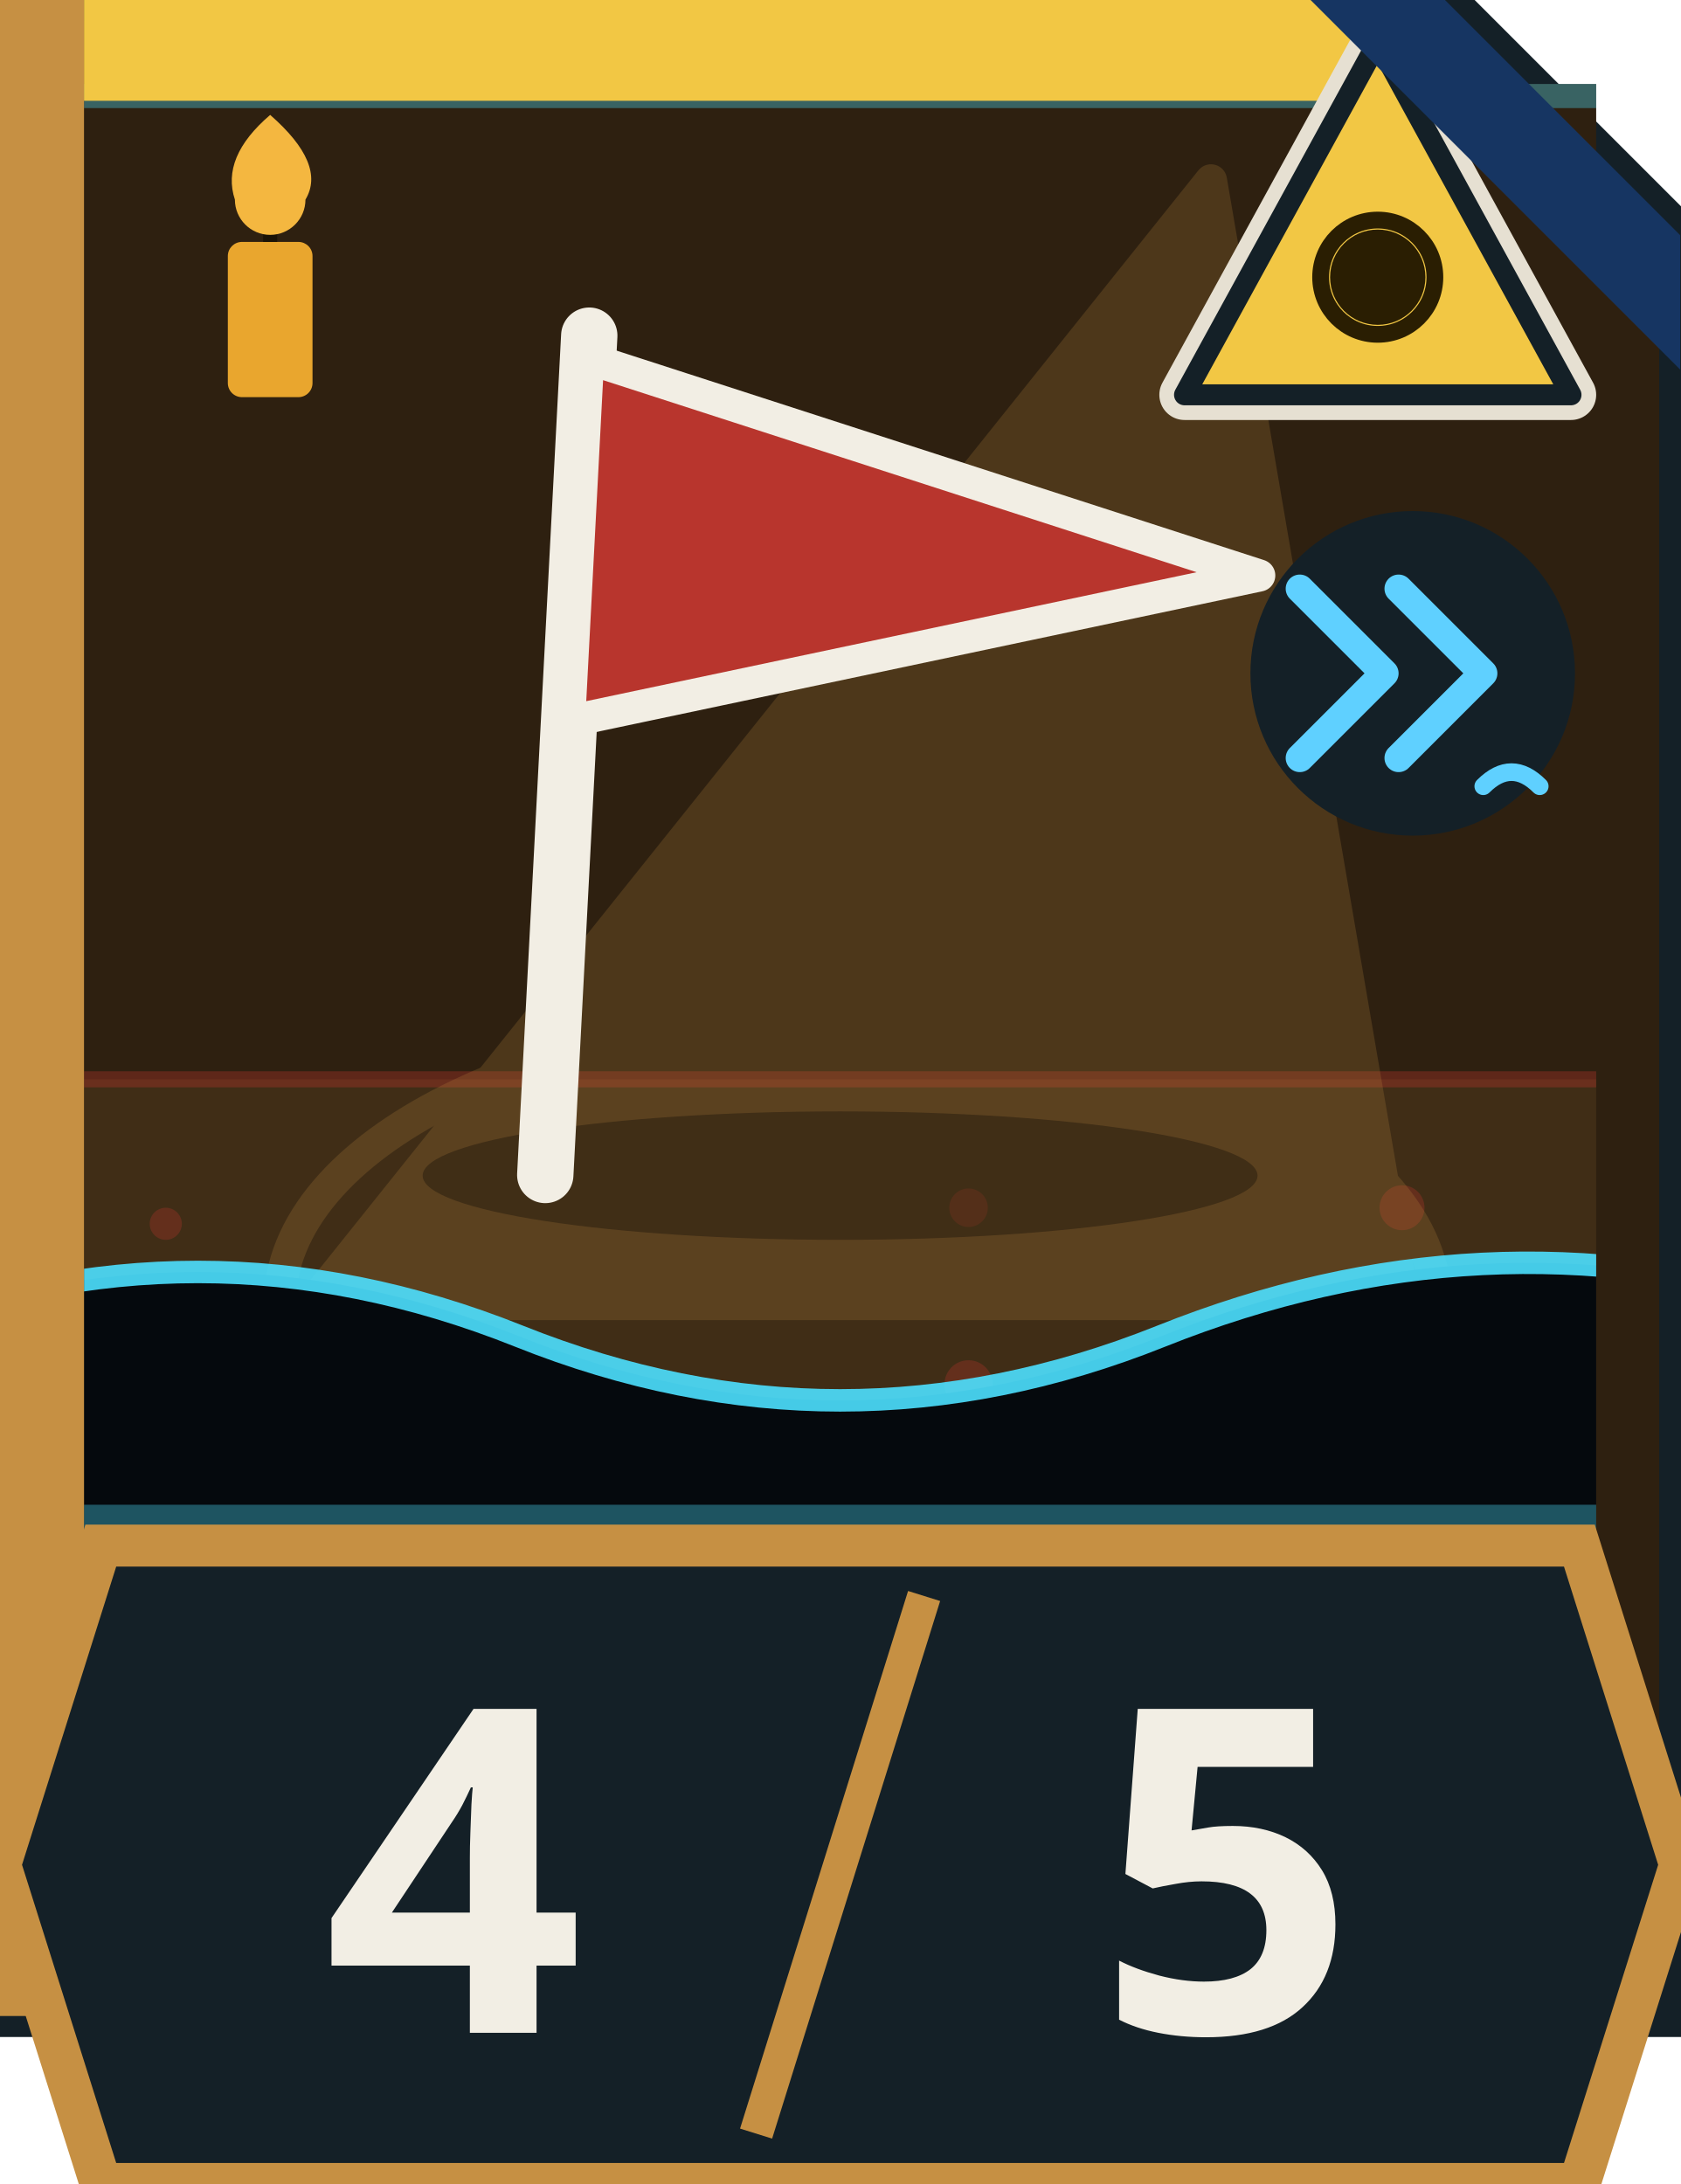
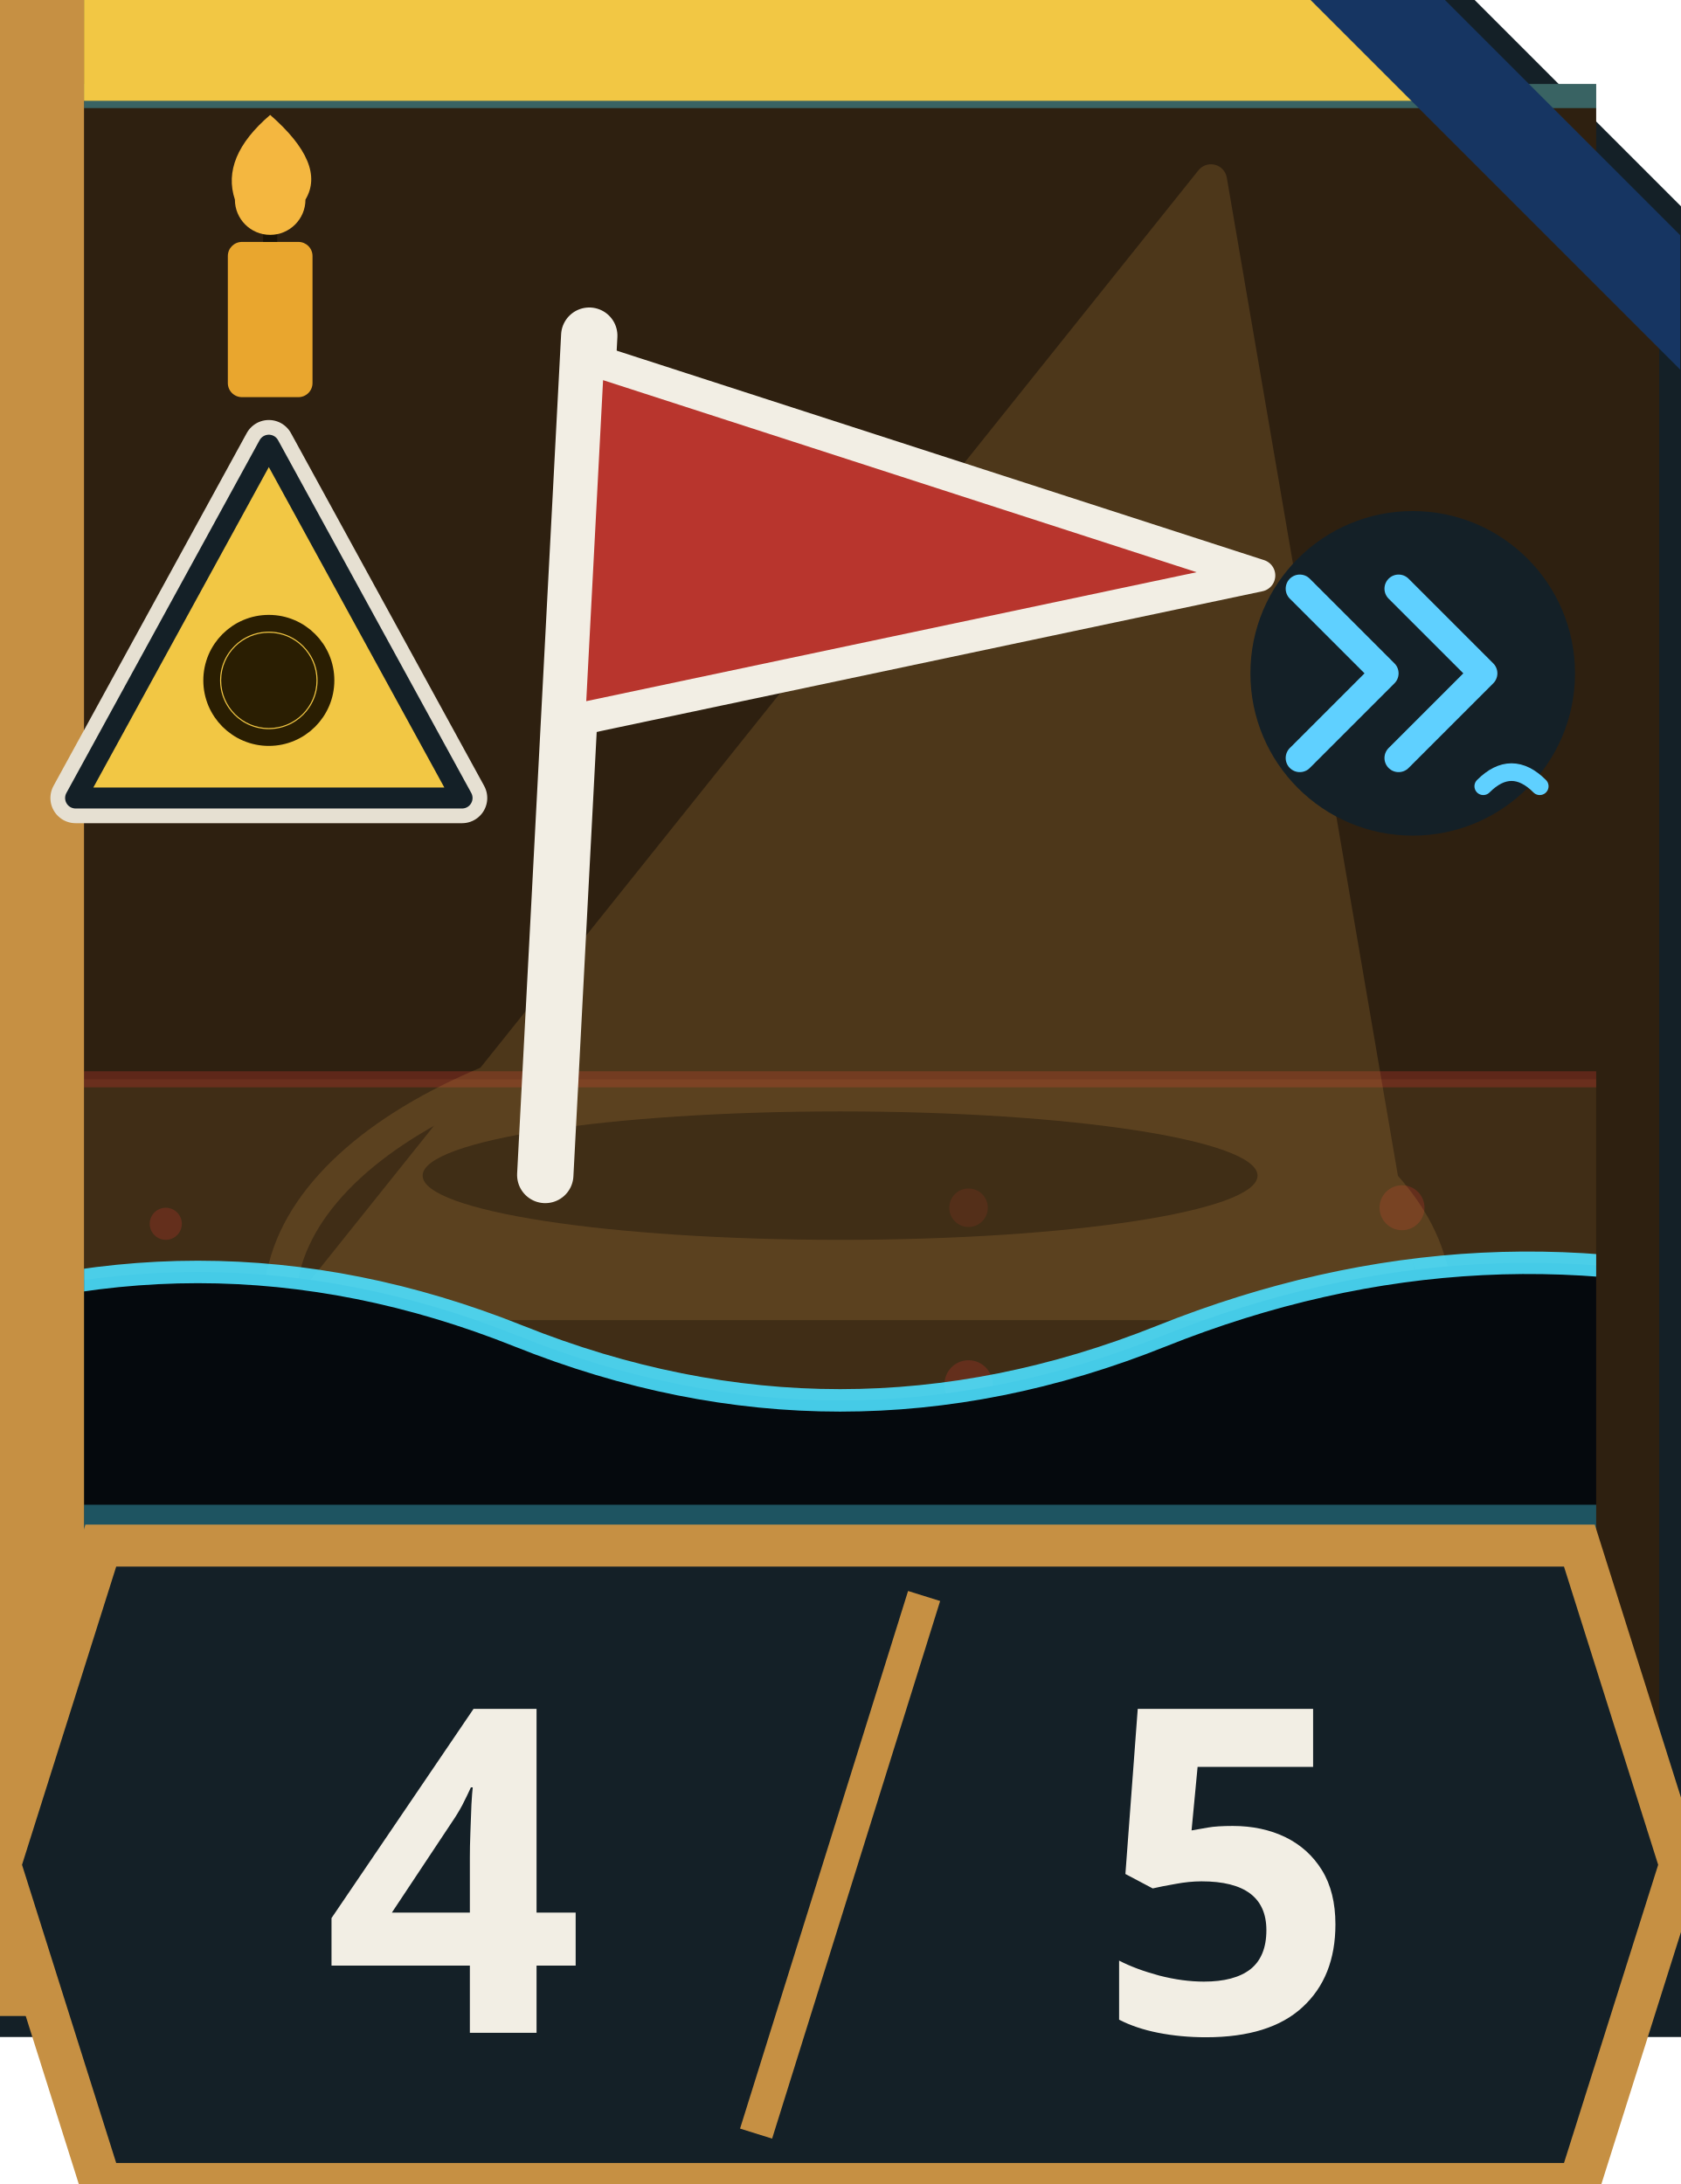
<svg xmlns="http://www.w3.org/2000/svg" viewBox="0 0 100 130" width="100" height="130">
  <path d="M0 0H86L100 14V120H0Z" fill="#2E2010" stroke="#142027" stroke-width="2.5" />
  <svg x="5" y="5" width="90" height="86" viewBox="0 0 120 90" preserveAspectRatio="xMidYMid slice" overflow="hidden">
    <rect width="120" height="90" fill="#2E2010" />
    <path d="M0 62H120V90H0Z" fill="#C69043" fill-opacity=".12" />
    <path d="M0 62H120" stroke="#B8352D" stroke-opacity=".35" stroke-width="1" />
    <circle cx="18" cy="71" r="1.0" fill="#B8352D" fill-opacity=".3" />
    <circle cx="100" cy="76" r="0.9" fill="#B8352D" fill-opacity=".3" />
    <circle cx="68" cy="81" r="1.5" fill="#B8352D" fill-opacity=".3" />
    <circle cx="68" cy="70" r="1.2" fill="#B8352D" fill-opacity=".3" />
    <circle cx="78" cy="83" r="0.7" fill="#B8352D" fill-opacity=".3" />
    <circle cx="95" cy="70" r="1.4" fill="#B8352D" fill-opacity=".3" />
    <g opacity=".2">
      <g transform="translate(61.1 44.0) rotate(0) scale(40.0)" stroke-width="0.050" stroke-linejoin="round" stroke-linecap="round">
        <path d="M.55-.95L.85.8H-.85Z" fill="#C69043" stroke="#C69043" />
        <path d="M-.9.8A.9.45 0 0 1 .9.8" fill="none" stroke="#C69043" />
      </g>
    </g>
    <ellipse cx="60" cy="68" rx="26" ry="4" fill="#000" fill-opacity=".3" />
    <g transform="translate(60.0 42.0) rotate(3) scale(28.3)" stroke-width="0.071" stroke-linejoin="round" stroke-linecap="round">
      <path d="M-.6-.9V.95" stroke="#F2EEE4" stroke-width="0.124" />
      <path d="M-.6-.85L.9-.45L-.6-.05Z" fill="#B8352D" stroke="#F2EEE4" />
    </g>
    <path d="M0 78Q20 70 40 78T80 78T120 76V90H0Z" fill="#05090D" />
    <path d="M0 78Q20 70 40 78T80 78T120 76" fill="none" stroke="#4DE0FF" stroke-width="1.4" stroke-opacity=".9" />
    <rect width="120" height="90" fill="none" stroke="#4DE0FF" stroke-opacity=".35" stroke-width="3" />
  </svg>
  <rect x="0" y="0" width="5" height="120" fill="#C69043" />
  <rect x="5" y="0" width="81" height="6" fill="#F2C744" />
-   <g transform="translate(70 2) scale(0.5)">
+   <g transform="translate(4 26) scale(0.5)">
    <path d="M24 1L47 43H1Z" fill="none" stroke="#E6E0D2" stroke-width="6" stroke-linejoin="round" />
    <path d="M24 1L47 43H1Z" fill="#F2C744" stroke="#142027" stroke-width="2.5" stroke-linejoin="round" />
    <g transform="translate(24.0 29.0) rotate(0) scale(8.5)" stroke-width="0.235" stroke-linejoin="round" stroke-linecap="round">
      <circle r=".8" fill="none" stroke="#2A1E02" />
      <circle r=".55" fill="#2A1E02" stroke="#2A1E02" />
    </g>
  </g>
  <path d="M78 0H86L100 14V22Z" fill="#163562" />
  <g transform="translate(6 6) scale(.42)">
    <rect x="18" y="20" width="12" height="22" rx="2" fill="#E9A62E" />
    <path d="M24 20V14" stroke="#1B1306" stroke-width="2" />
    <path d="M24 2Q32 9 29 14A5 5 0 0 1 19 14Q17 8 24 2Z" fill="#F4B740" />
  </g>
  <g transform="translate(74 30) scale(.42)">
    <circle cx="24" cy="24" r="23" fill="#142027" />
    <path d="M8 12L20 24L8 36M22 12L34 24L22 36" fill="none" stroke="#5FD0FF" stroke-width="4" stroke-linecap="round" stroke-linejoin="round" />
    <path d="M34 40Q38 36 42 40" fill="none" stroke="#5FD0FF" stroke-width="2.5" stroke-linecap="round" />
  </g>
  <path d="M6 92H94L100 111L94 130H6L0 111Z" fill="#142027" stroke="#C69043" stroke-width="2.5" />
  <path d="M55 95L45 127" stroke="#C69043" stroke-width="2" />
  <text x="27" y="121" text-anchor="middle" font-size="27" font-weight="800" fill="#F2EEE4" font-family="'Noto Sans KR','Malgun Gothic','Apple SD Gothic Neo',system-ui,sans-serif">4</text>
  <text x="73" y="121" text-anchor="middle" font-size="27" font-weight="800" fill="#F2EEE4" font-family="'Noto Sans KR','Malgun Gothic','Apple SD Gothic Neo',system-ui,sans-serif">5</text>
</svg>
